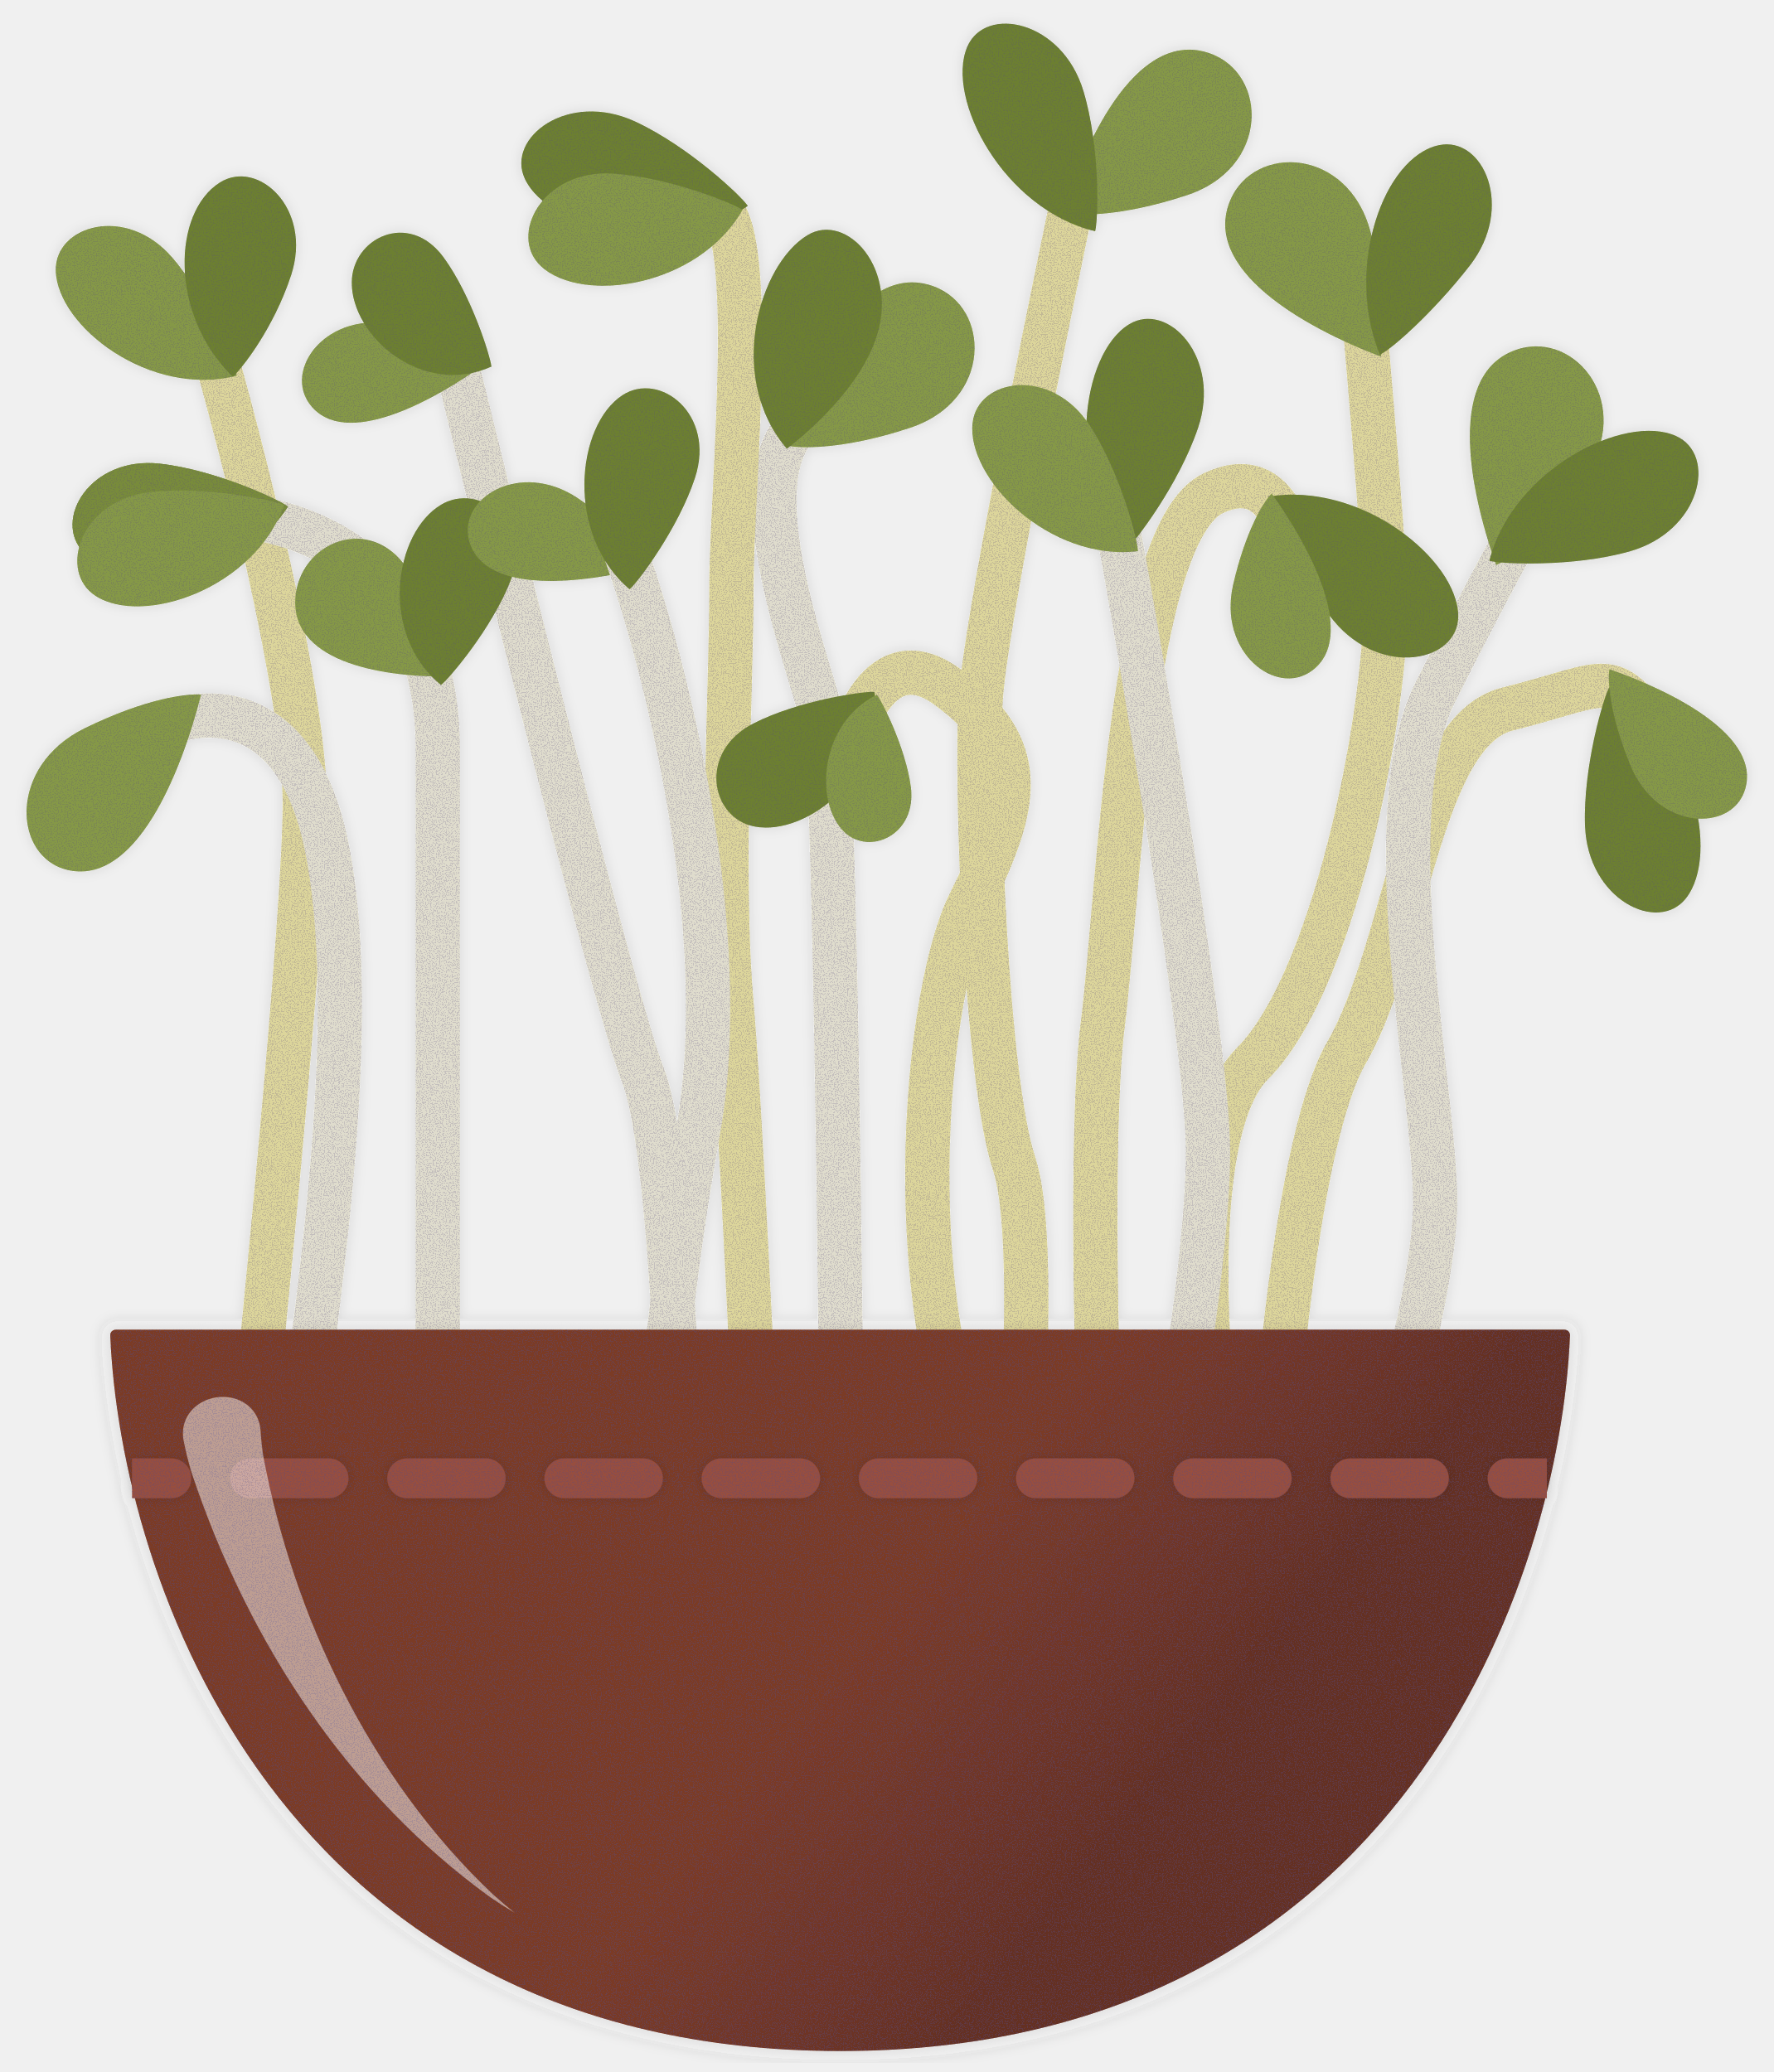
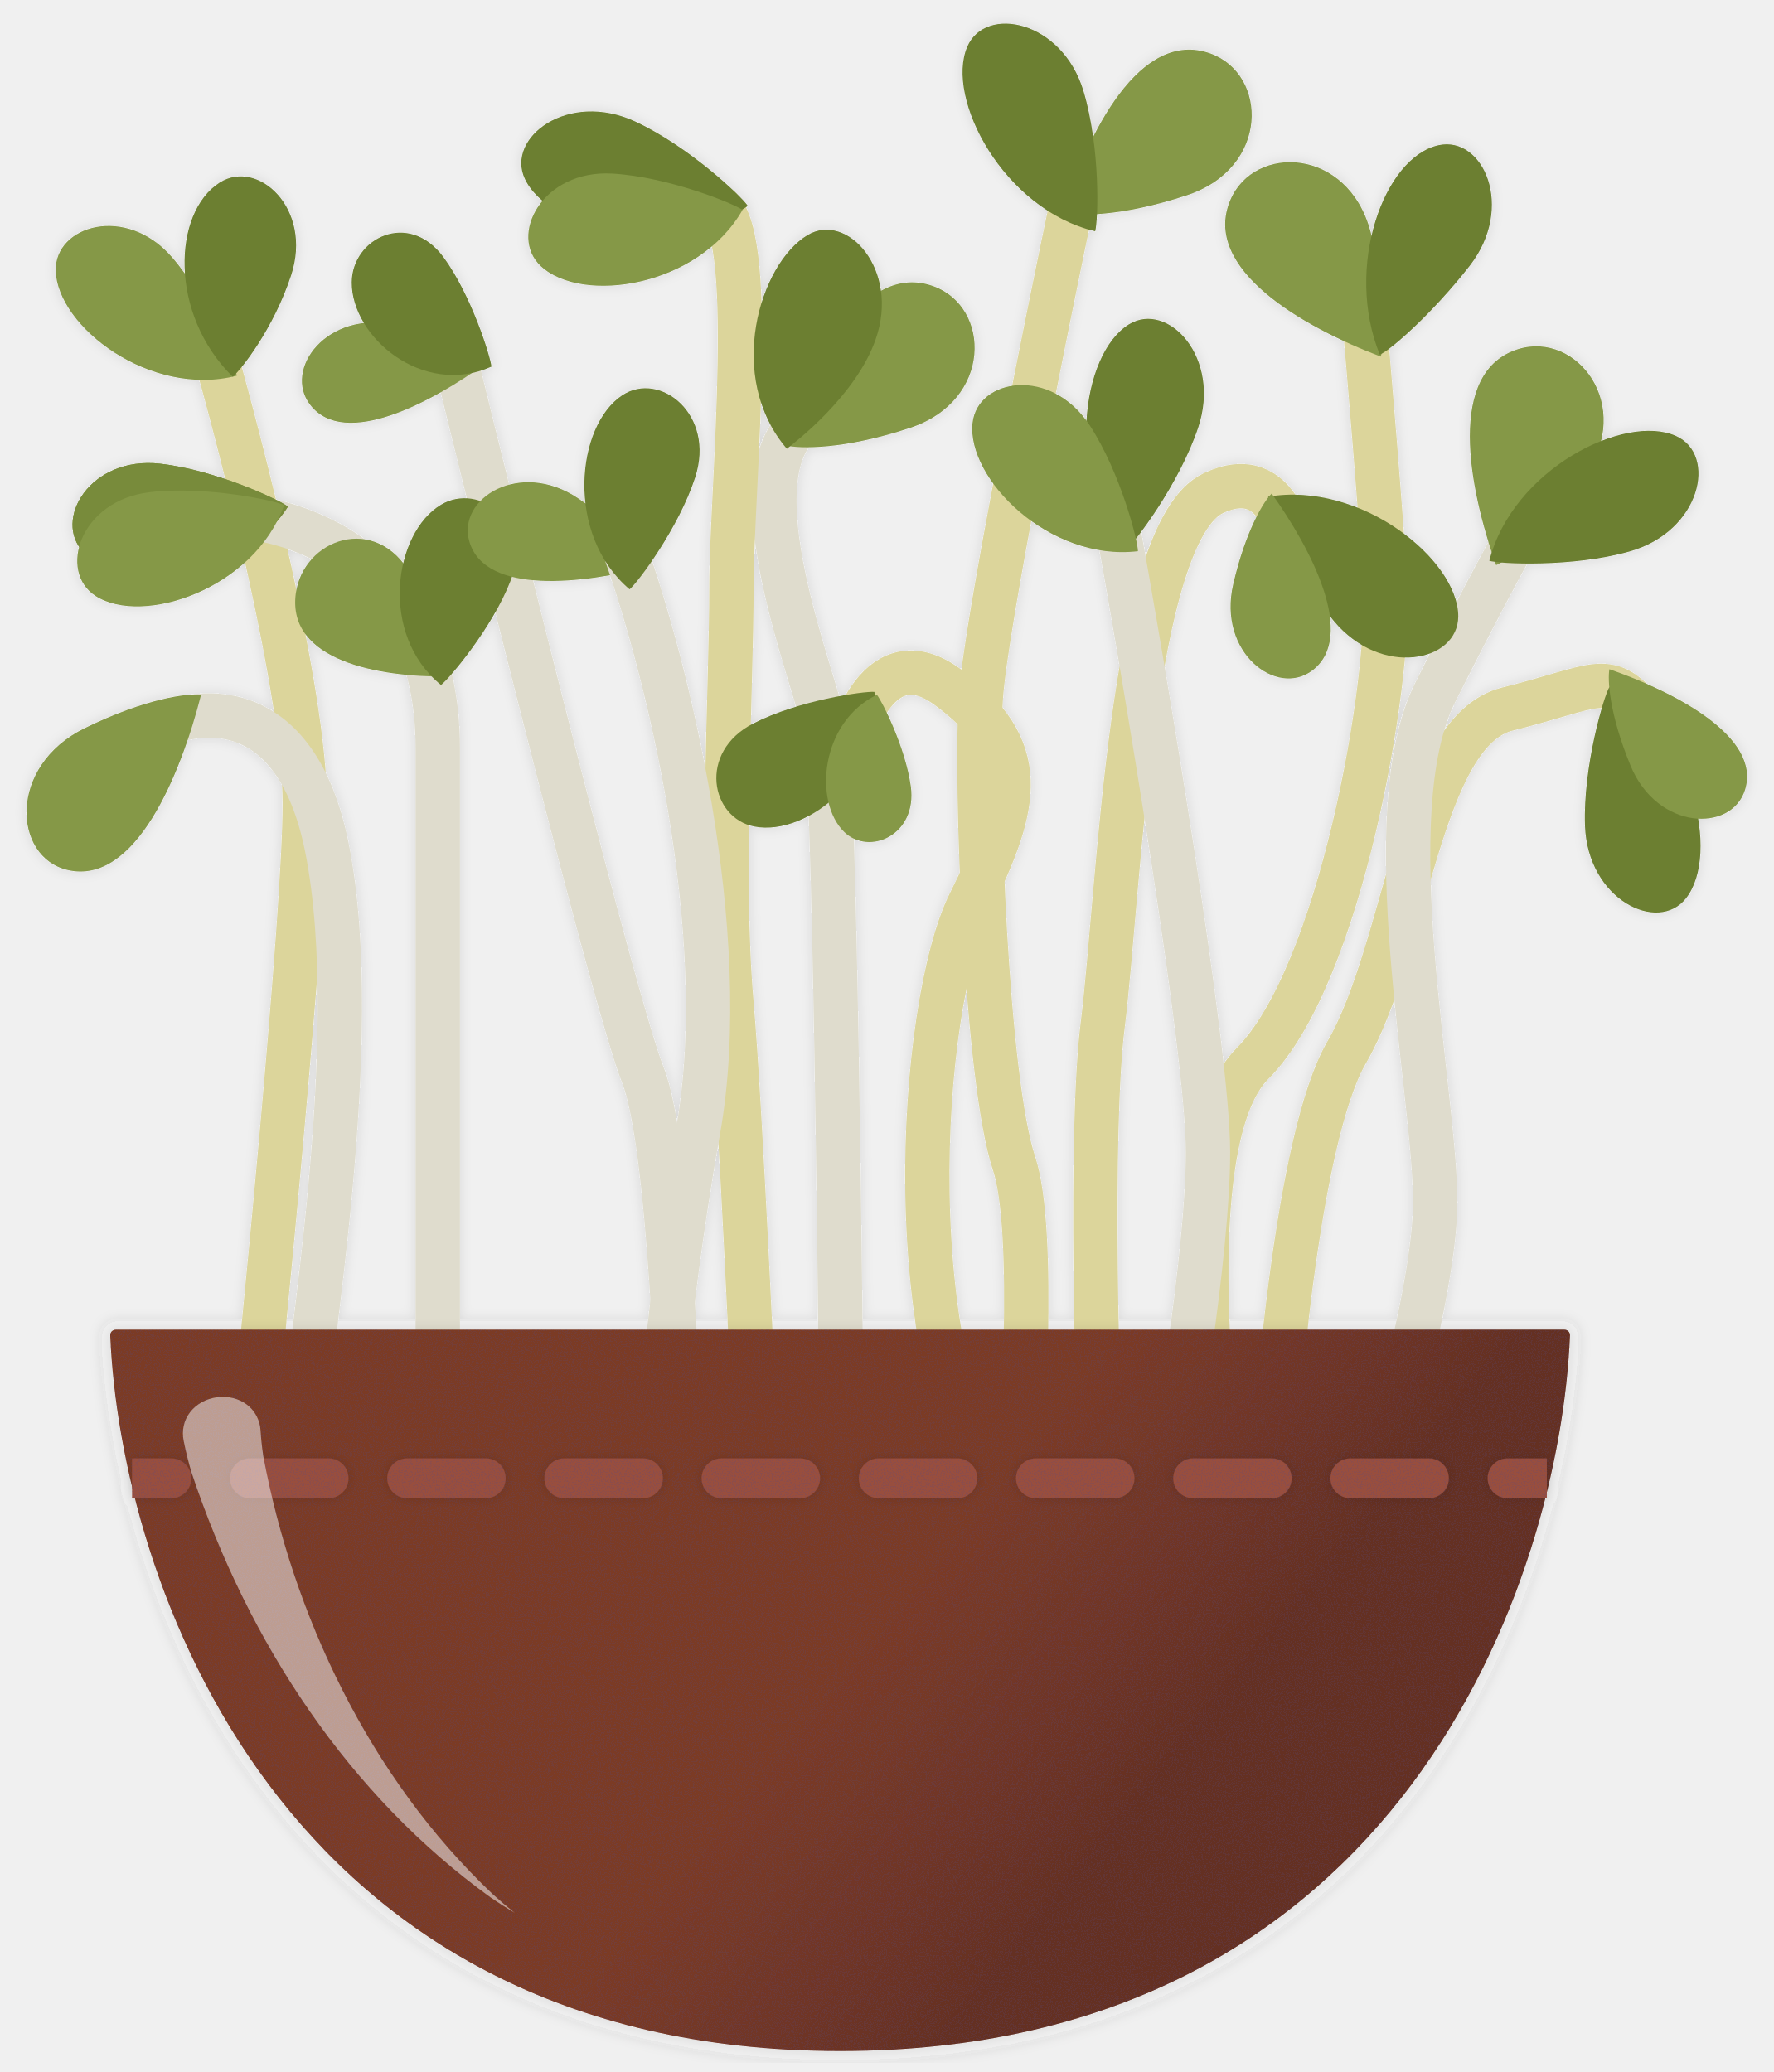
<svg xmlns="http://www.w3.org/2000/svg" width="160" height="187" viewBox="0 0 160 187" fill="none">
-   <g filter="url(#filter0_dn_94_635)">
+   <g filter="url(#filter0_d_94_635)">
    <path d="M110.999 139C108.999 127.333 106.599 102.4 112.999 96C120.999 88 125.499 61.5 124.999 53C124.599 46.2 123.499 33.167 122.999 27.5" stroke="#DCD59B" stroke-width="4" />
    <path d="M99.501 137.5C99.001 126.5 98.3 102.1 99.501 92.5C101 80.5 102 48 109.5 44.5C115.5 41.7 117 49 117 53" stroke="#DCD59B" stroke-width="4" />
    <path d="M114.5 138.5C115 127.167 117.1 102.6 121.5 95C127 85.5 128 66 136 64C144 62 145 60.5 148 64" stroke="#DCD59B" stroke-width="4" />
    <path d="M122 141.5C124.5 133.833 129.5 116.5 129.5 108.5C129.5 98.5 124 73.5 129.5 62.5C133.9 53.7 137.333 47.5 138.5 45.5" stroke="#DFDCCD" stroke-width="4" />
    <path d="M75.999 137.5C75.832 115.333 75.299 70 74.499 66C73.499 61 65.999 43 72.499 38M104.499 139C105.999 131.167 108.999 113.2 108.999 104C108.999 94.8 103.332 61.167 100.499 45.5" stroke="#DFDCCD" stroke-width="4" />
    <path d="M61.5 138.5C61.333 127.167 60.4 103 58 97C55.6 91 45.333 49.833 40.5 30" stroke="#DFDCCD" stroke-width="4" />
    <path d="M91.5 139C92.333 130.167 93.5 111 91.5 105C89 97.5 88 71 88.5 63C88.9 56.6 94.333 29.667 97 17" stroke="#DCD59B" stroke-width="4" />
    <path d="M76 70C76.667 65.5 79.5 57.6 85.5 62C93 67.5 92 72.5 87.5 81.5C83 90.5 80.5 123.5 91.5 138.5" stroke="#DCD59B" stroke-width="4" />
    <path d="M22 137.5C23.833 120 27.5 82.5 27.5 72.5C27.5 62.5 21.833 40.333 19 30.5" stroke="#DCD59B" stroke-width="4" />
    <path d="M68.5 138C68 126 66.8 99.7 66 90.5C65 79 66 62 66 53C66 44 68.5 20 64.5 18.5" stroke="#DCD59B" stroke-width="4" />
    <path d="M19.5 46.5C26.167 46.333 39.5 50.3 39.5 67.5C39.5 84.7 39.5 122 39.5 138.5" stroke="#DFDCCD" stroke-width="4" />
    <path d="M136.999 31.5C130.5 33.5 132.5 44 134.999 51C136.166 50.5 139.399 48.2 142.999 43C147.499 36.5 142.256 29.883 136.999 31.5Z" fill="#859847" />
    <path d="M111.02 18.033C108.337 24.281 117.634 29.554 124.588 32.181C124.962 30.968 125.302 27.015 123.669 20.905C121.628 13.267 113.19 12.98 111.02 18.033Z" fill="#859847" />
    <path d="M109.231 4.83C102.838 2.515 98.113 12.103 95.895 19.197C97.127 19.5 101.094 19.61 107.099 17.625C114.605 15.144 114.402 6.703 109.231 4.83Z" fill="#859847" />
    <path d="M84.231 25.83C77.838 23.515 73.113 33.103 70.895 40.197C72.127 40.5 76.094 40.61 82.099 38.625C89.605 36.144 89.402 27.703 84.231 25.83Z" fill="#859847" />
    <path d="M27.997 36.553C31.101 40.525 38.955 36.333 43.918 32.73C43.249 32.055 40.67 30.427 35.708 29.32C29.505 27.936 25.487 33.34 27.997 36.553Z" fill="#859847" />
    <path d="M26.686 53.589C25.904 59.676 34.236 61.098 40.193 61.059C40.23 59.925 39.669 56.509 37.123 51.924C33.94 46.193 27.318 48.665 26.686 53.589Z" fill="#859847" />
    <path d="M47.357 16.145C49.516 20.749 60.513 23.463 67.48 18.584C66.966 17.767 62.212 13.242 57.342 10.974C51.256 8.139 45.611 12.421 47.357 16.145Z" fill="#6C7F31" />
    <path d="M72.877 21.206C68.51 23.811 65.455 34.051 71 40.5C71.762 39.908 77.238 35.699 79.012 30.63C81.23 24.292 76.409 19.099 72.877 21.206Z" fill="#6C7F31" />
    <path d="M87.277 4.212C85.27 8.884 90.546 18.907 98.821 20.874C99.09 19.947 99.314 13.388 97.775 8.241C95.852 1.809 88.901 0.433 87.277 4.212Z" fill="#6C7F31" />
    <path d="M129.813 13.1C124.843 14.174 121.302 24.118 124.499 32C125.41 31.682 129.319 28.227 132.618 23.989C136.743 18.691 133.833 12.23 129.813 13.1Z" fill="#6C7F31" />
    <path d="M151.233 39.344C146.594 37.261 136.486 42.371 134.384 50.613C135.306 50.897 141.861 51.229 147.032 49.774C153.495 47.956 154.985 41.029 151.233 39.344Z" fill="#6C7F31" />
    <path d="M152.142 81.065C155.271 77.057 152.717 66.022 145.214 62.016C144.718 62.844 142.833 69.131 143.014 74.499C143.239 81.209 149.611 84.307 152.142 81.065Z" fill="#6C7F31" />
    <path d="M131.582 55.629C131.596 50.544 122.813 43.392 114.43 44.827C114.546 45.785 116.911 51.907 120.345 56.038C124.636 61.202 131.57 59.742 131.582 55.629Z" fill="#6C7F31" />
    <path d="M101.867 29.268C97.529 31.922 96.045 43.151 101.663 49.537C102.418 48.936 106.391 43.711 108.108 38.622C110.254 32.26 105.375 27.121 101.867 29.268Z" fill="#6C7F31" />
    <path d="M68.082 74.6C72.96 75.531 80.054 69.599 78.9 62.443C77.977 62.365 72.041 63.205 67.988 65.283C62.92 67.88 64.136 73.848 68.082 74.6Z" fill="#6C7F31" />
    <path d="M39.793 45.548C35.53 48.094 34.173 57.242 39.792 61.821C40.533 61.266 44.409 56.693 46.057 52.446C48.116 47.137 43.241 43.487 39.793 45.548Z" fill="#6C7F31" />
    <path d="M76.174 75.083C73.394 72.374 74.02 65.171 79.123 62.707C79.585 63.263 81.705 67.443 82.188 70.972C82.792 75.382 78.423 77.275 76.174 75.083Z" fill="#859847" />
    <path d="M157.464 71.268C158.947 66.449 151.016 62.407 145.221 60.397C145.05 61.332 145.19 64.378 147.121 69.082C149.535 74.961 156.266 75.165 157.464 71.268Z" fill="#859847" />
    <path d="M42.359 48.902C43.803 53.732 52.643 52.689 58.578 51.142C58.201 50.269 56.393 47.814 52.175 44.975C46.902 41.427 41.191 44.995 42.359 48.902Z" fill="#859847" />
    <path d="M118.443 60.493C122.44 57.421 118.311 49.534 114.748 44.542C114.067 45.206 112.419 47.771 111.272 52.725C109.839 58.916 115.21 62.978 118.443 60.493Z" fill="#859847" />
    <path d="M48.809 24.032C52.505 27.462 63 25.947 67 18.946C66.233 18.386 60.35 15.973 55.274 15.667C48.931 15.286 45.821 21.259 48.809 24.032Z" fill="#859847" />
    <path d="M5.026 24.427C5.149 29.467 13.559 35.926 21.364 33.906C21.23 32.965 18.852 27.067 15.529 23.22C11.375 18.41 4.927 20.351 5.026 24.427Z" fill="#859847" />
    <path d="M7.552 49.865C11.065 53.481 21.624 52.51 25.981 45.725C25.243 45.126 19.492 42.412 14.44 41.845C8.124 41.137 4.71 46.941 7.552 49.865Z" fill="#859847" />
    <path d="M7.552 49.865C11.065 53.481 21.624 52.51 25.981 45.725C25.243 45.126 19.492 42.412 14.44 41.845C8.124 41.137 4.71 46.941 7.552 49.865Z" fill="#788B3B" />
    <path d="M19.822 16.474C15.566 19.178 15.244 28.353 20.999 34C21.736 33.4 24.686 29.683 26.271 24.852C28.251 18.813 23.263 14.288 19.822 16.474Z" fill="#6C7F31" />
    <path d="M31.735 25.477C31.704 30.403 38.156 35.871 44.346 33.09C44.264 32.182 42.543 26.646 40.026 23.216C36.88 18.929 31.759 21.492 31.735 25.477Z" fill="#6C7F31" />
    <path d="M8.625 53.79C12.866 56.517 22.931 53.18 25.639 45.586C24.784 45.169 18.569 43.828 13.519 44.419C7.207 45.159 5.195 51.585 8.625 53.79Z" fill="#859847" />
    <path d="M87.752 38.173C87.201 43.184 94.674 50.707 102.68 49.746C102.672 48.795 101.102 42.633 98.322 38.377C94.847 33.056 88.197 34.12 87.752 38.173Z" fill="#859847" />
    <path d="M13.5 66C17.667 63.667 26.7 62.5 29.5 76.5C33 94 27.5 123.5 27.5 128.5" stroke="#DFDCCD" stroke-width="4" />
    <path d="M56.5 50C60 59.833 66.2 84 63 102C59.8 120 59 134.833 59 140" stroke="#DFDCCD" stroke-width="4" />
    <path d="M6.097 78.52C12.204 79.944 16.309 69.935 18.144 62.698C16.972 62.564 13.231 62.979 7.644 65.714C0.661 69.133 1.157 77.368 6.097 78.52Z" fill="#859847" />
    <path d="M56.155 35.666C51.974 38.408 50.979 48.257 56.811 53.185C57.533 52.588 61.245 47.665 62.729 43.092C64.585 37.377 59.538 33.448 56.155 35.666Z" fill="#6C7F31" />
    <g filter="url(#filter1_dn_94_635)">
      <path d="M141.156 120H10.454C10.165 120 9.932 120.228 9.944 120.517C10.834 142.385 25.144 185.111 75.805 185.111C126.466 185.111 140.776 142.385 141.666 120.517C141.678 120.228 141.445 120 141.156 120Z" fill="#7B3B25" />
      <path d="M141.156 120H10.454C10.165 120 9.932 120.228 9.944 120.517C10.834 142.385 25.144 185.111 75.805 185.111C126.466 185.111 140.776 142.385 141.666 120.517C141.678 120.228 141.445 120 141.156 120Z" fill="url(#paint0_linear_94_635)" fill-opacity="0.2" />
    </g>
    <g filter="url(#filter2_dn_94_635)">
      <path d="M15.462 131.623C16.453 131.623 17.257 132.426 17.257 133.417C17.257 134.408 16.453 135.212 15.462 135.212H11.916V131.623H15.462ZM29.646 131.623C30.637 131.623 31.441 132.426 31.441 133.417C31.441 134.408 30.637 135.212 29.646 135.212H22.554C21.563 135.212 20.76 134.408 20.76 133.417C20.76 132.426 21.563 131.623 22.554 131.623H29.646ZM43.831 131.623C44.822 131.623 45.625 132.426 45.625 133.417C45.625 134.408 44.822 135.212 43.831 135.212H36.739C35.748 135.212 34.944 134.408 34.944 133.417C34.944 132.426 35.748 131.623 36.739 131.623H43.831ZM58.015 131.623C59.006 131.623 59.809 132.426 59.809 133.417C59.809 134.408 59.006 135.212 58.015 135.212H50.923C49.932 135.212 49.128 134.408 49.128 133.417C49.128 132.426 49.932 131.623 50.923 131.623H58.015ZM72.199 131.623C73.19 131.623 73.993 132.426 73.993 133.417C73.993 134.408 73.19 135.212 72.199 135.212H65.107C64.116 135.212 63.313 134.408 63.313 133.417C63.313 132.426 64.116 131.623 65.107 131.623H72.199ZM86.383 131.623C87.374 131.623 88.178 132.426 88.178 133.417C88.178 134.408 87.374 135.212 86.383 135.212H79.291C78.3 135.212 77.497 134.408 77.497 133.417C77.497 132.426 78.3 131.623 79.291 131.623H86.383ZM100.568 131.623C101.559 131.623 102.362 132.426 102.362 133.417C102.362 134.408 101.559 135.212 100.568 135.212H93.475C92.484 135.212 91.681 134.408 91.681 133.417C91.681 132.426 92.484 131.623 93.475 131.623H100.568ZM114.752 131.623C115.743 131.623 116.546 132.426 116.546 133.417C116.546 134.408 115.743 135.212 114.752 135.212H107.66C106.669 135.212 105.865 134.408 105.865 133.417C105.865 132.426 106.669 131.623 107.66 131.623H114.752ZM128.936 131.623C129.927 131.623 130.731 132.426 130.731 133.417C130.731 134.408 129.927 135.212 128.936 135.212H121.844C120.853 135.212 120.05 134.408 120.05 133.417C120.05 132.426 120.853 131.623 121.844 131.623H128.936ZM139.574 131.623V135.212H136.028C135.037 135.212 134.234 134.408 134.234 133.417C134.234 132.426 135.037 131.623 136.028 131.623H139.574Z" fill="#984E3E" />
    </g>
    <path d="M23.511 129.1C23.449 128.172 23.019 127.332 22.279 126.77C21.541 126.208 20.554 125.97 19.571 126.104C18.588 126.238 17.7 126.731 17.139 127.47C16.576 128.209 16.387 129.133 16.575 130.044C16.575 130.044 16.575 130.044 16.575 130.044C16.762 130.989 17.001 131.936 17.259 132.824C22.442 148.389 31.537 162.044 44.264 171.244C44.975 171.73 45.709 172.2 46.446 172.638C45.775 172.104 45.114 171.543 44.48 170.969C33.279 160.389 26.41 145.637 23.75 131.38C23.638 130.61 23.55 129.819 23.511 129.1Z" fill="white" fill-opacity="0.5" />
  </g>
  <defs>
-     <filter id="filter0_dn_94_635" x="-1" y="-1" width="161.533" height="187.111" filterUnits="userSpaceOnUse" color-interpolation-filters="sRGB">
+     <filter id="filter0_d_94_635" x="-1" y="-1" width="161.533" height="187.111" filterUnits="userSpaceOnUse" color-interpolation-filters="sRGB">
      <feFlood flood-opacity="0" result="BackgroundImageFix" />
      <feColorMatrix in="SourceAlpha" type="matrix" values="0 0 0 0 0 0 0 0 0 0 0 0 0 0 0 0 0 0 127 0" result="hardAlpha" />
      <feOffset />
      <feGaussianBlur stdDeviation="0.5" />
      <feComposite in2="hardAlpha" operator="out" />
      <feColorMatrix type="matrix" values="0 0 0 0 0 0 0 0 0 0 0 0 0 0 0 0 0 0 0.1 0" />
      <feBlend mode="normal" in2="BackgroundImageFix" result="effect1_dropShadow_94_635" />
-       <feBlend mode="normal" in="SourceGraphic" in2="BackgroundImageFix" result="shape" />
-       <feTurbulence type="fractalNoise" baseFrequency="10 10" stitchTiles="stitch" numOctaves="3" result="noise" seed="1839" />
-       <feColorMatrix in="noise" type="luminanceToAlpha" result="alphaNoise" />
-       <feComponentTransfer in="alphaNoise" result="coloredNoise1">
-         <feFuncA type="discrete" tableValues="0 0 0 0 1 1 1 1 1 1 1 1 1 1 1 1 1 1 1 1 1 1 1 1 1 1 1 1 1 1 1 1 1 1 1 1 1 1 1 1 1 1 1 1 1 0 0 0 0 0 0 0 0 0 0 0 0 0 0 0 0 0 0 0 0 0 0 0 0 0 0 0 0 0 0 0 0 0 0 0 0 0 0 0 0 0 0 0 0 0 0 0 0 0 0 0 0 0 0 0 " />
-       </feComponentTransfer>
-       <feComposite operator="in" in2="shape" in="coloredNoise1" result="noise1Clipped" />
-       <feFlood flood-color="rgba(94, 77, 126, 0.2)" result="color1Flood" />
-       <feComposite operator="in" in2="noise1Clipped" in="color1Flood" result="color1" />
-       <feMerge result="effect2_noise_94_635">
-         <feMergeNode in="shape" />
-         <feMergeNode in="color1" />
-       </feMerge>
-       <feBlend mode="normal" in="effect2_noise_94_635" in2="effect1_dropShadow_94_635" result="effect2_noise_94_635" />
+       <feBlend mode="normal" in="SourceGraphic" in2="effect1_dropShadow_94_635" result="shape" />
    </filter>
    <filter id="filter1_dn_94_635" x="8.943" y="119" width="133.723" height="67.111" filterUnits="userSpaceOnUse" color-interpolation-filters="sRGB">
      <feFlood flood-opacity="0" result="BackgroundImageFix" />
      <feColorMatrix in="SourceAlpha" type="matrix" values="0 0 0 0 0 0 0 0 0 0 0 0 0 0 0 0 0 0 127 0" result="hardAlpha" />
      <feOffset />
      <feGaussianBlur stdDeviation="0.5" />
      <feComposite in2="hardAlpha" operator="out" />
      <feColorMatrix type="matrix" values="0 0 0 0 0 0 0 0 0 0 0 0 0 0 0 0 0 0 0.1 0" />
      <feBlend mode="normal" in2="BackgroundImageFix" result="effect1_dropShadow_94_635" />
      <feBlend mode="normal" in="SourceGraphic" in2="BackgroundImageFix" result="shape" />
      <feTurbulence type="fractalNoise" baseFrequency="10 10" stitchTiles="stitch" numOctaves="3" result="noise" seed="1839" />
      <feColorMatrix in="noise" type="luminanceToAlpha" result="alphaNoise" />
      <feComponentTransfer in="alphaNoise" result="coloredNoise1">
        <feFuncA type="discrete" tableValues="0 0 0 0 1 1 1 1 1 1 1 1 1 1 1 1 1 1 1 1 1 1 1 1 1 1 1 1 1 1 1 1 1 1 1 1 1 1 1 1 1 1 1 1 1 0 0 0 0 0 0 0 0 0 0 0 0 0 0 0 0 0 0 0 0 0 0 0 0 0 0 0 0 0 0 0 0 0 0 0 0 0 0 0 0 0 0 0 0 0 0 0 0 0 0 0 0 0 0 0 " />
      </feComponentTransfer>
      <feComposite operator="in" in2="shape" in="coloredNoise1" result="noise1Clipped" />
      <feFlood flood-color="rgba(94, 77, 126, 0.2)" result="color1Flood" />
      <feComposite operator="in" in2="noise1Clipped" in="color1Flood" result="color1" />
      <feMerge result="effect2_noise_94_635">
        <feMergeNode in="shape" />
        <feMergeNode in="color1" />
      </feMerge>
      <feBlend mode="normal" in="effect2_noise_94_635" in2="effect1_dropShadow_94_635" result="effect2_noise_94_635" />
    </filter>
    <filter id="filter2_dn_94_635" x="10.916" y="130.623" width="129.658" height="5.589" filterUnits="userSpaceOnUse" color-interpolation-filters="sRGB">
      <feFlood flood-opacity="0" result="BackgroundImageFix" />
      <feColorMatrix in="SourceAlpha" type="matrix" values="0 0 0 0 0 0 0 0 0 0 0 0 0 0 0 0 0 0 127 0" result="hardAlpha" />
      <feOffset />
      <feGaussianBlur stdDeviation="0.5" />
      <feComposite in2="hardAlpha" operator="out" />
      <feColorMatrix type="matrix" values="0 0 0 0 0 0 0 0 0 0 0 0 0 0 0 0 0 0 0.1 0" />
      <feBlend mode="normal" in2="BackgroundImageFix" result="effect1_dropShadow_94_635" />
      <feBlend mode="normal" in="SourceGraphic" in2="BackgroundImageFix" result="shape" />
      <feTurbulence type="fractalNoise" baseFrequency="10 10" stitchTiles="stitch" numOctaves="3" result="noise" seed="1839" />
      <feColorMatrix in="noise" type="luminanceToAlpha" result="alphaNoise" />
      <feComponentTransfer in="alphaNoise" result="coloredNoise1">
        <feFuncA type="discrete" tableValues="0 0 0 0 1 1 1 1 1 1 1 1 1 1 1 1 1 1 1 1 1 1 1 1 1 1 1 1 1 1 1 1 1 1 1 1 1 1 1 1 1 1 1 1 1 0 0 0 0 0 0 0 0 0 0 0 0 0 0 0 0 0 0 0 0 0 0 0 0 0 0 0 0 0 0 0 0 0 0 0 0 0 0 0 0 0 0 0 0 0 0 0 0 0 0 0 0 0 0 0 " />
      </feComponentTransfer>
      <feComposite operator="in" in2="shape" in="coloredNoise1" result="noise1Clipped" />
      <feFlood flood-color="rgba(94, 77, 126, 0.2)" result="color1Flood" />
      <feComposite operator="in" in2="noise1Clipped" in="color1Flood" result="color1" />
      <feMerge result="effect2_noise_94_635">
        <feMergeNode in="shape" />
        <feMergeNode in="color1" />
      </feMerge>
      <feBlend mode="normal" in="effect2_noise_94_635" in2="effect1_dropShadow_94_635" result="effect2_noise_94_635" />
    </filter>
    <linearGradient id="paint0_linear_94_635" x1="92.664" y1="174.945" x2="70.362" y2="156.745" gradientUnits="userSpaceOnUse">
      <stop stop-color="#0C0712" />
      <stop offset="1" stop-color="#290F4D" stop-opacity="0" />
    </linearGradient>
  </defs>
</svg>
